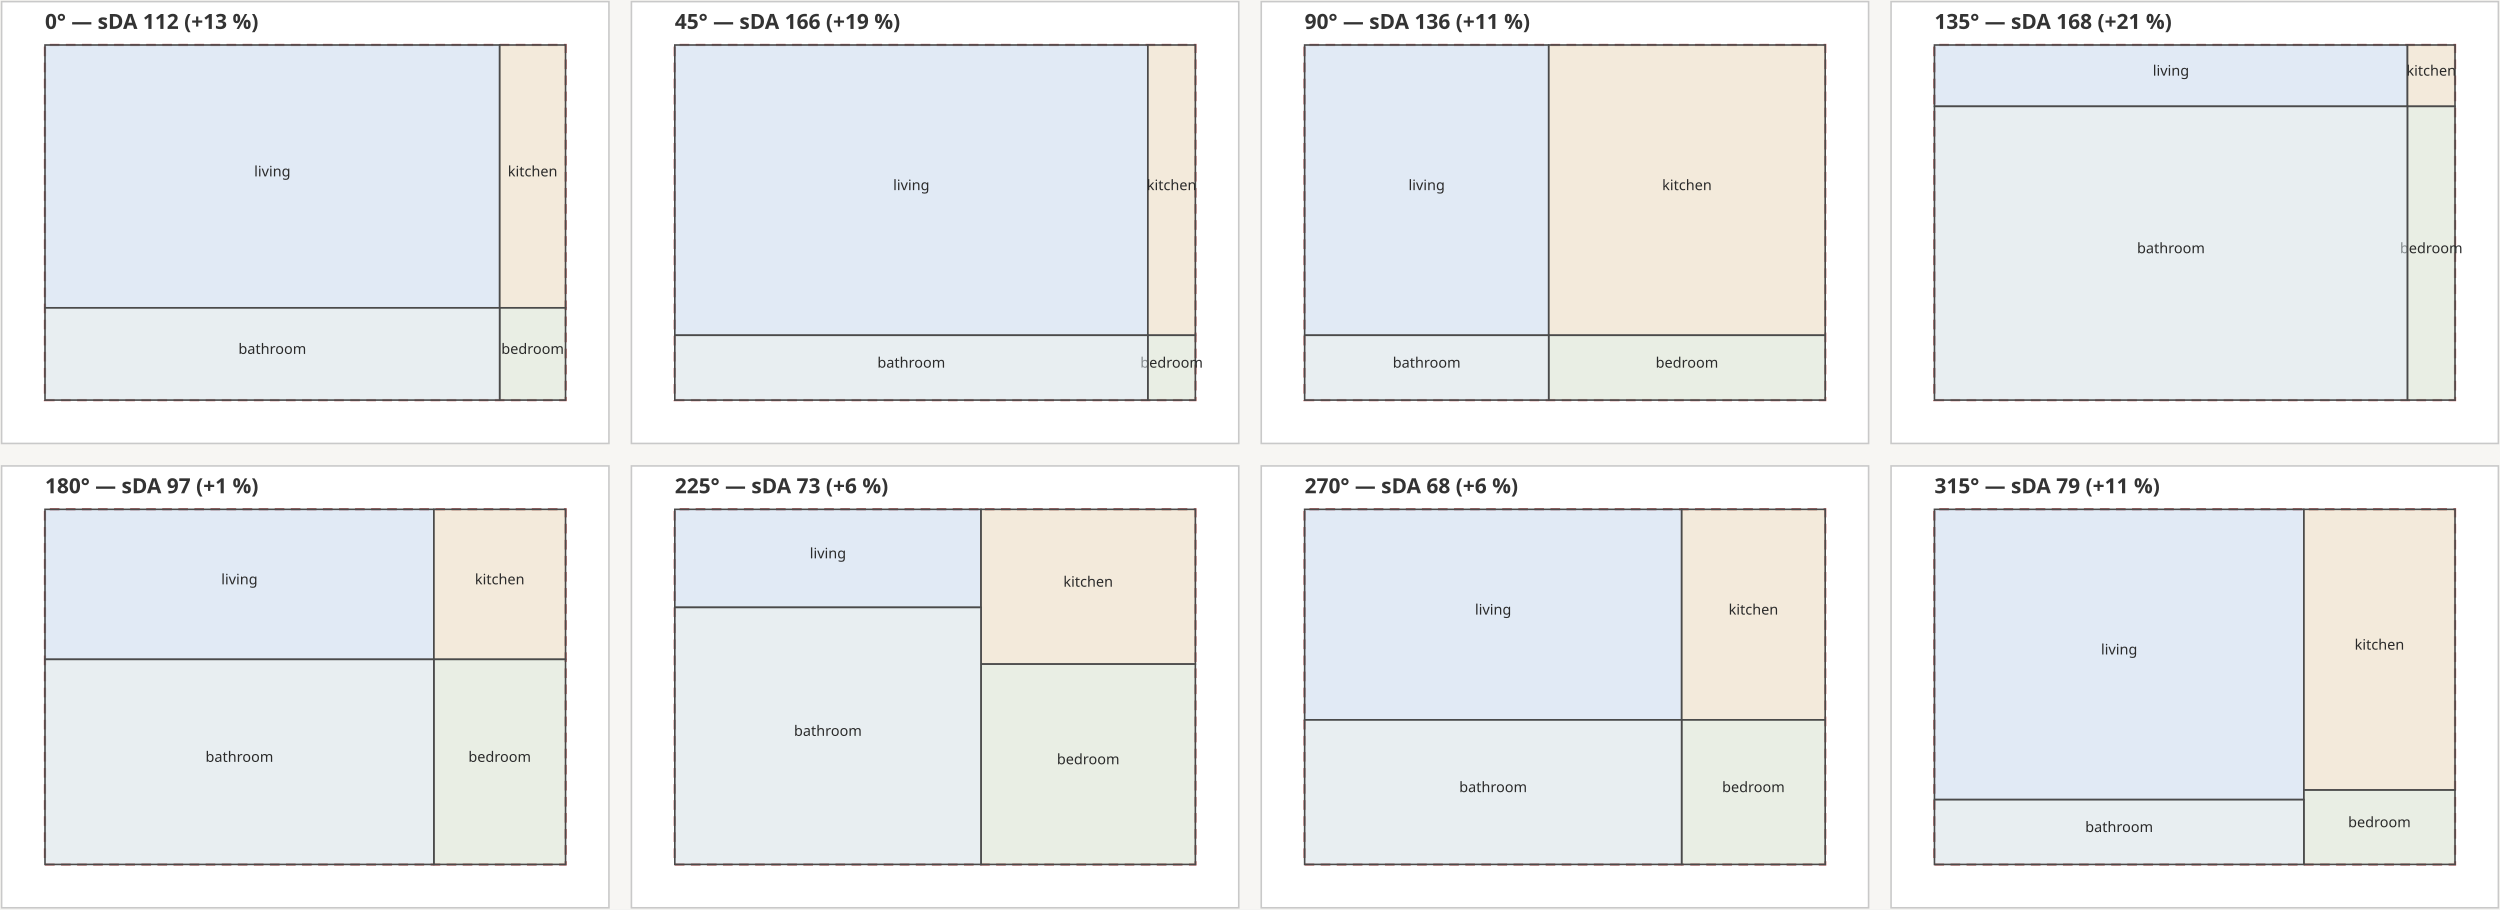
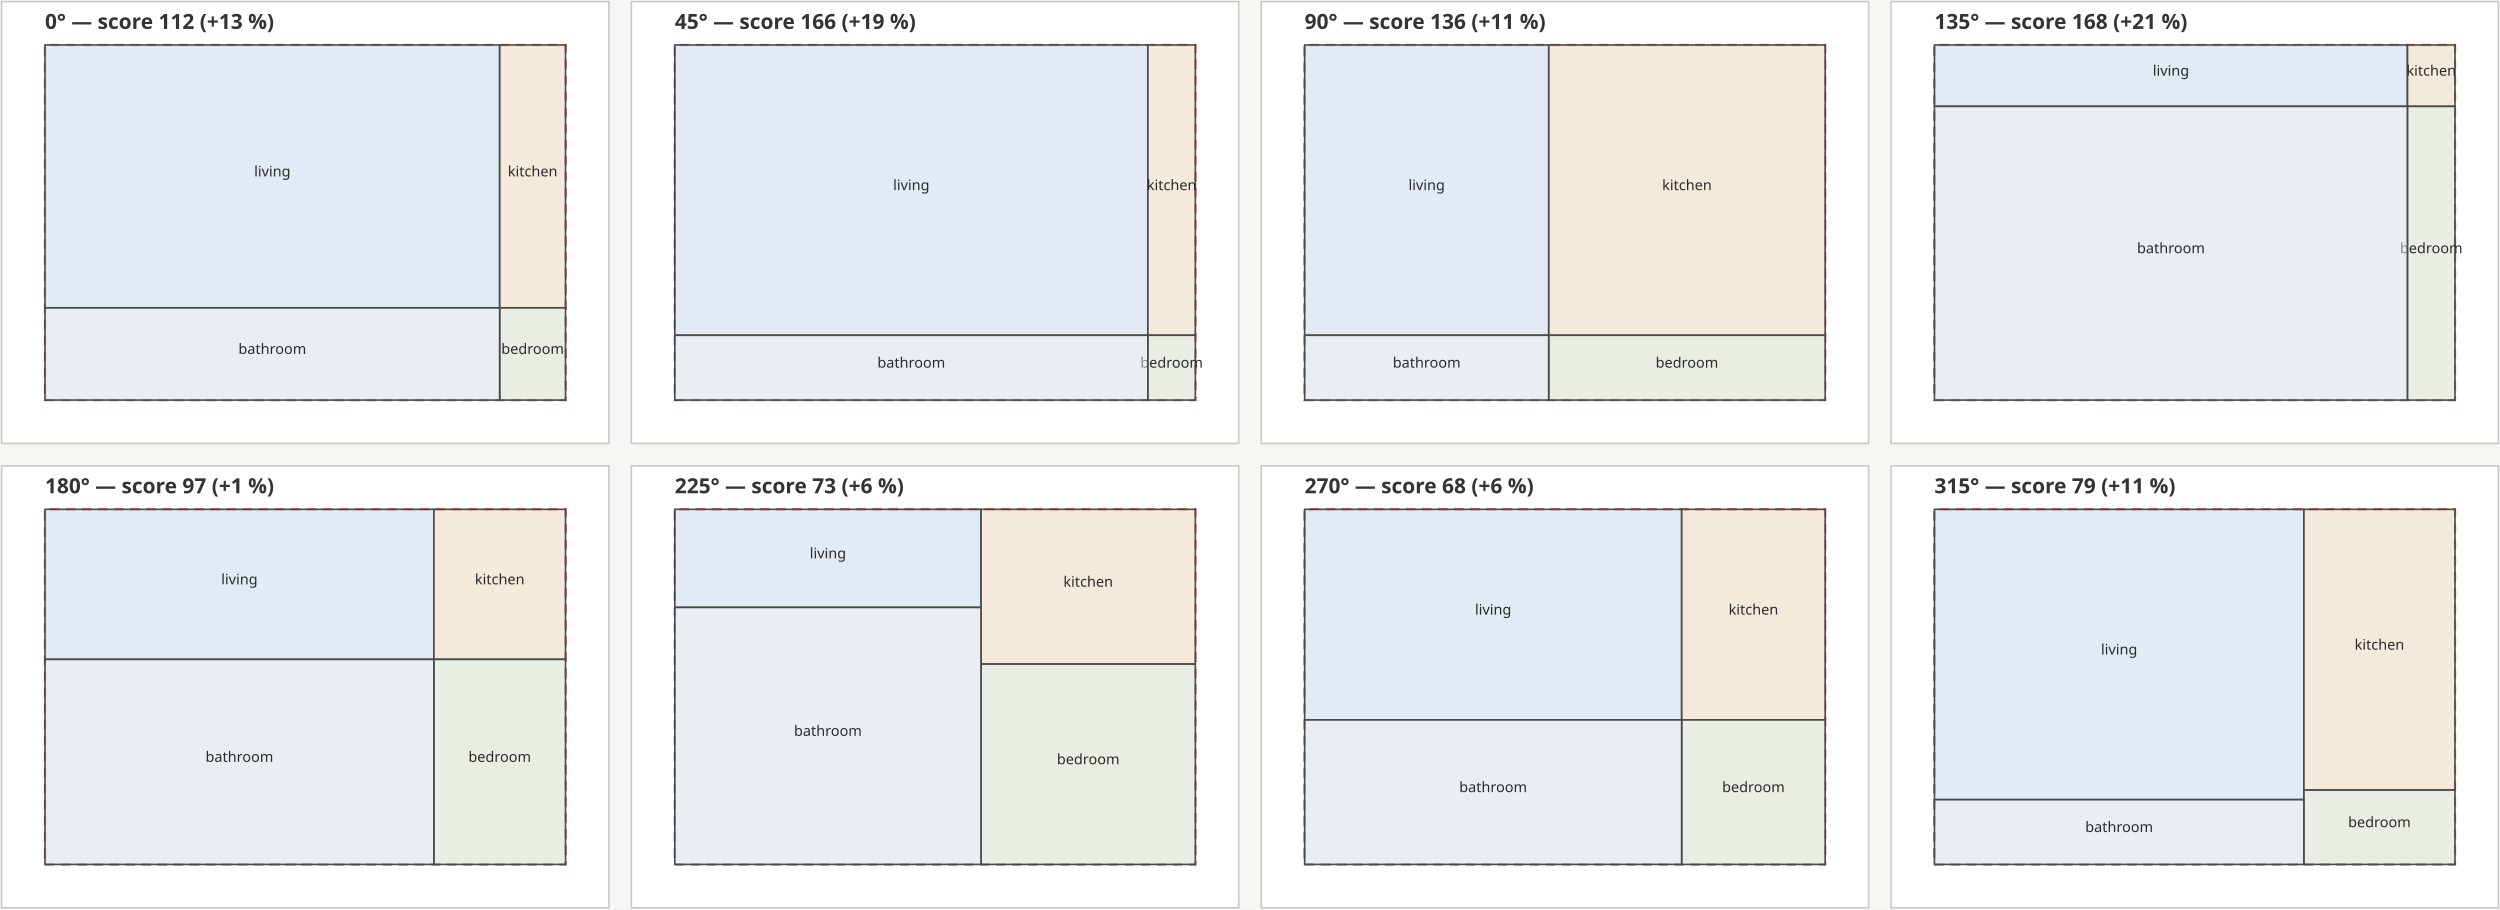
<svg xmlns="http://www.w3.org/2000/svg" width="1556" height="566" viewBox="0 0 1556 566">
  <rect width="1556" height="566" fill="#f7f6f3" />
  <rect x="1.0" y="1.0" width="378.0" height="275.0" fill="#ffffff" stroke="#c9c9c9" stroke-width="1" />
-   <text x="28.0" y="18.0" font-family="system-ui,sans-serif" font-size="13" font-weight="600" fill="#333">0° — sDA 112 (+13 %)</text>
+   <text x="28.0" y="18.0" font-family="system-ui,sans-serif" font-size="13" font-weight="600" fill="#333">0° — score 112 (+13 %)</text>
  <polygon points="28.00,249.01 352.00,249.01 352.00,28.00 28.00,28.00" fill="none" stroke="#b04a4a" stroke-width="1.4" stroke-dasharray="6 4" />
  <rect x="28.00" y="28.00" width="282.99" height="163.57" fill="#c8d9ec" fill-opacity="0.55" stroke="#4a4a4a" stroke-width="1" />
  <text x="169.50" y="109.78" text-anchor="middle" font-family="system-ui,sans-serif" font-size="9" fill="#2a2a2a">living</text>
  <rect x="310.99" y="28.00" width="41.01" height="163.57" fill="#e8d9bd" fill-opacity="0.55" stroke="#4a4a4a" stroke-width="1" />
  <text x="331.50" y="109.78" text-anchor="middle" font-family="system-ui,sans-serif" font-size="9" fill="#2a2a2a">kitchen</text>
  <rect x="310.99" y="191.57" width="41.01" height="57.44" fill="#d6e0cd" fill-opacity="0.55" stroke="#4a4a4a" stroke-width="1" />
  <text x="331.50" y="220.29" text-anchor="middle" font-family="system-ui,sans-serif" font-size="9" fill="#2a2a2a">bedroom</text>
  <rect x="28.00" y="191.57" width="282.99" height="57.44" fill="#d5dfe6" fill-opacity="0.55" stroke="#4a4a4a" stroke-width="1" />
  <text x="169.50" y="220.29" text-anchor="middle" font-family="system-ui,sans-serif" font-size="9" fill="#2a2a2a">bathroom</text>
  <rect x="393.0" y="1.0" width="378.0" height="275.0" fill="#ffffff" stroke="#c9c9c9" stroke-width="1" />
-   <text x="420.0" y="18.0" font-family="system-ui,sans-serif" font-size="13" font-weight="600" fill="#333">45° — sDA 166 (+19 %)</text>
+   <text x="420.0" y="18.0" font-family="system-ui,sans-serif" font-size="13" font-weight="600" fill="#333">45° — score 166 (+19 %)</text>
  <polygon points="420.00,249.01 744.00,249.01 744.00,28.00 420.00,28.00" fill="none" stroke="#b04a4a" stroke-width="1.4" stroke-dasharray="6 4" />
  <rect x="420.00" y="28.00" width="294.39" height="180.67" fill="#c8d9ec" fill-opacity="0.55" stroke="#4a4a4a" stroke-width="1" />
  <text x="567.20" y="118.34" text-anchor="middle" font-family="system-ui,sans-serif" font-size="9" fill="#2a2a2a">living</text>
  <rect x="714.39" y="28.00" width="29.61" height="180.67" fill="#e8d9bd" fill-opacity="0.55" stroke="#4a4a4a" stroke-width="1" />
  <text x="729.20" y="118.34" text-anchor="middle" font-family="system-ui,sans-serif" font-size="9" fill="#2a2a2a">kitchen</text>
  <rect x="714.39" y="208.67" width="29.61" height="40.34" fill="#d6e0cd" fill-opacity="0.55" stroke="#4a4a4a" stroke-width="1" />
  <text x="729.20" y="228.84" text-anchor="middle" font-family="system-ui,sans-serif" font-size="9" fill="#2a2a2a">bedroom</text>
  <rect x="420.00" y="208.67" width="294.39" height="40.34" fill="#d5dfe6" fill-opacity="0.55" stroke="#4a4a4a" stroke-width="1" />
  <text x="567.20" y="228.84" text-anchor="middle" font-family="system-ui,sans-serif" font-size="9" fill="#2a2a2a">bathroom</text>
  <rect x="785.0" y="1.0" width="378.0" height="275.0" fill="#ffffff" stroke="#c9c9c9" stroke-width="1" />
-   <text x="812.0" y="18.0" font-family="system-ui,sans-serif" font-size="13" font-weight="600" fill="#333">90° — sDA 136 (+11 %)</text>
+   <text x="812.0" y="18.0" font-family="system-ui,sans-serif" font-size="13" font-weight="600" fill="#333">90° — score 136 (+11 %)</text>
  <polygon points="812.00,249.01 1136.00,249.01 1136.00,28.00 812.00,28.00" fill="none" stroke="#b04a4a" stroke-width="1.4" stroke-dasharray="6 4" />
  <rect x="812.00" y="28.00" width="151.91" height="180.67" fill="#c8d9ec" fill-opacity="0.55" stroke="#4a4a4a" stroke-width="1" />
  <text x="887.96" y="118.34" text-anchor="middle" font-family="system-ui,sans-serif" font-size="9" fill="#2a2a2a">living</text>
  <rect x="963.91" y="28.00" width="172.09" height="180.67" fill="#e8d9bd" fill-opacity="0.55" stroke="#4a4a4a" stroke-width="1" />
  <text x="1049.96" y="118.34" text-anchor="middle" font-family="system-ui,sans-serif" font-size="9" fill="#2a2a2a">kitchen</text>
  <rect x="963.91" y="208.67" width="172.09" height="40.34" fill="#d6e0cd" fill-opacity="0.55" stroke="#4a4a4a" stroke-width="1" />
  <text x="1049.96" y="228.84" text-anchor="middle" font-family="system-ui,sans-serif" font-size="9" fill="#2a2a2a">bedroom</text>
  <rect x="812.00" y="208.67" width="151.91" height="40.34" fill="#d5dfe6" fill-opacity="0.55" stroke="#4a4a4a" stroke-width="1" />
  <text x="887.96" y="228.84" text-anchor="middle" font-family="system-ui,sans-serif" font-size="9" fill="#2a2a2a">bathroom</text>
  <rect x="1177.0" y="1.0" width="378.0" height="275.0" fill="#ffffff" stroke="#c9c9c9" stroke-width="1" />
-   <text x="1204.0" y="18.0" font-family="system-ui,sans-serif" font-size="13" font-weight="600" fill="#333">135° — sDA 168 (+21 %)</text>
+   <text x="1204.0" y="18.0" font-family="system-ui,sans-serif" font-size="13" font-weight="600" fill="#333">135° — score 168 (+21 %)</text>
  <polygon points="1204.00,249.01 1528.00,249.01 1528.00,28.00 1204.00,28.00" fill="none" stroke="#b04a4a" stroke-width="1.4" stroke-dasharray="6 4" />
  <rect x="1204.00" y="28.00" width="294.39" height="38.19" fill="#c8d9ec" fill-opacity="0.55" stroke="#4a4a4a" stroke-width="1" />
  <text x="1351.20" y="47.10" text-anchor="middle" font-family="system-ui,sans-serif" font-size="9" fill="#2a2a2a">living</text>
  <rect x="1498.39" y="28.00" width="29.61" height="38.19" fill="#e8d9bd" fill-opacity="0.55" stroke="#4a4a4a" stroke-width="1" />
  <text x="1513.20" y="47.10" text-anchor="middle" font-family="system-ui,sans-serif" font-size="9" fill="#2a2a2a">kitchen</text>
  <rect x="1498.39" y="66.19" width="29.61" height="182.82" fill="#d6e0cd" fill-opacity="0.55" stroke="#4a4a4a" stroke-width="1" />
  <text x="1513.20" y="157.60" text-anchor="middle" font-family="system-ui,sans-serif" font-size="9" fill="#2a2a2a">bedroom</text>
  <rect x="1204.00" y="66.19" width="294.39" height="182.82" fill="#d5dfe6" fill-opacity="0.55" stroke="#4a4a4a" stroke-width="1" />
  <text x="1351.20" y="157.60" text-anchor="middle" font-family="system-ui,sans-serif" font-size="9" fill="#2a2a2a">bathroom</text>
  <rect x="1.0" y="290.0" width="378.0" height="275.0" fill="#ffffff" stroke="#c9c9c9" stroke-width="1" />
-   <text x="28.0" y="307.0" font-family="system-ui,sans-serif" font-size="13" font-weight="600" fill="#333">180° — sDA 97 (+1 %)</text>
+   <text x="28.0" y="307.0" font-family="system-ui,sans-serif" font-size="13" font-weight="600" fill="#333">180° — score 97 (+1 %)</text>
  <polygon points="28.00,538.01 352.00,538.01 352.00,317.01 28.00,317.01" fill="none" stroke="#b04a4a" stroke-width="1.4" stroke-dasharray="6 4" />
  <rect x="28.00" y="317.01" width="242.01" height="93.37" fill="#c8d9ec" fill-opacity="0.55" stroke="#4a4a4a" stroke-width="1" />
  <text x="149.01" y="363.69" text-anchor="middle" font-family="system-ui,sans-serif" font-size="9" fill="#2a2a2a">living</text>
  <rect x="270.01" y="317.01" width="81.99" height="93.37" fill="#e8d9bd" fill-opacity="0.55" stroke="#4a4a4a" stroke-width="1" />
  <text x="311.01" y="363.69" text-anchor="middle" font-family="system-ui,sans-serif" font-size="9" fill="#2a2a2a">kitchen</text>
  <rect x="270.01" y="410.38" width="81.99" height="127.64" fill="#d6e0cd" fill-opacity="0.55" stroke="#4a4a4a" stroke-width="1" />
  <text x="311.01" y="474.19" text-anchor="middle" font-family="system-ui,sans-serif" font-size="9" fill="#2a2a2a">bedroom</text>
  <rect x="28.00" y="410.38" width="242.01" height="127.64" fill="#d5dfe6" fill-opacity="0.55" stroke="#4a4a4a" stroke-width="1" />
  <text x="149.01" y="474.19" text-anchor="middle" font-family="system-ui,sans-serif" font-size="9" fill="#2a2a2a">bathroom</text>
  <rect x="393.0" y="290.0" width="378.0" height="275.0" fill="#ffffff" stroke="#c9c9c9" stroke-width="1" />
-   <text x="420.0" y="307.0" font-family="system-ui,sans-serif" font-size="13" font-weight="600" fill="#333">225° — sDA 73 (+6 %)</text>
+   <text x="420.0" y="307.0" font-family="system-ui,sans-serif" font-size="13" font-weight="600" fill="#333">225° — score 73 (+6 %)</text>
  <polygon points="420.00,538.01 744.00,538.01 744.00,317.01 420.00,317.01" fill="none" stroke="#b04a4a" stroke-width="1.4" stroke-dasharray="6 4" />
  <rect x="420.00" y="317.01" width="190.58" height="61.03" fill="#c8d9ec" fill-opacity="0.55" stroke="#4a4a4a" stroke-width="1" />
  <text x="515.29" y="347.52" text-anchor="middle" font-family="system-ui,sans-serif" font-size="9" fill="#2a2a2a">living</text>
  <rect x="610.58" y="317.01" width="133.42" height="96.33" fill="#e8d9bd" fill-opacity="0.55" stroke="#4a4a4a" stroke-width="1" />
  <text x="677.29" y="365.17" text-anchor="middle" font-family="system-ui,sans-serif" font-size="9" fill="#2a2a2a">kitchen</text>
  <rect x="610.58" y="413.34" width="133.42" height="124.68" fill="#d6e0cd" fill-opacity="0.55" stroke="#4a4a4a" stroke-width="1" />
  <text x="677.29" y="475.67" text-anchor="middle" font-family="system-ui,sans-serif" font-size="9" fill="#2a2a2a">bedroom</text>
  <rect x="420.00" y="378.03" width="190.58" height="159.98" fill="#d5dfe6" fill-opacity="0.55" stroke="#4a4a4a" stroke-width="1" />
  <text x="515.29" y="458.02" text-anchor="middle" font-family="system-ui,sans-serif" font-size="9" fill="#2a2a2a">bathroom</text>
  <rect x="785.0" y="290.0" width="378.0" height="275.0" fill="#ffffff" stroke="#c9c9c9" stroke-width="1" />
-   <text x="812.0" y="307.0" font-family="system-ui,sans-serif" font-size="13" font-weight="600" fill="#333">270° — sDA 68 (+6 %)</text>
+   <text x="812.0" y="307.0" font-family="system-ui,sans-serif" font-size="13" font-weight="600" fill="#333">270° — score 68 (+6 %)</text>
  <polygon points="812.00,538.01 1136.00,538.01 1136.00,317.01 812.00,317.01" fill="none" stroke="#b04a4a" stroke-width="1.4" stroke-dasharray="6 4" />
  <rect x="812.00" y="317.01" width="234.66" height="131.02" fill="#c8d9ec" fill-opacity="0.55" stroke="#4a4a4a" stroke-width="1" />
  <text x="929.33" y="382.52" text-anchor="middle" font-family="system-ui,sans-serif" font-size="9" fill="#2a2a2a">living</text>
  <rect x="1046.66" y="317.01" width="89.34" height="131.02" fill="#e8d9bd" fill-opacity="0.55" stroke="#4a4a4a" stroke-width="1" />
  <text x="1091.33" y="382.52" text-anchor="middle" font-family="system-ui,sans-serif" font-size="9" fill="#2a2a2a">kitchen</text>
  <rect x="1046.66" y="448.03" width="89.34" height="89.98" fill="#d6e0cd" fill-opacity="0.55" stroke="#4a4a4a" stroke-width="1" />
  <text x="1091.33" y="493.02" text-anchor="middle" font-family="system-ui,sans-serif" font-size="9" fill="#2a2a2a">bedroom</text>
  <rect x="812.00" y="448.03" width="234.66" height="89.98" fill="#d5dfe6" fill-opacity="0.55" stroke="#4a4a4a" stroke-width="1" />
  <text x="929.33" y="493.02" text-anchor="middle" font-family="system-ui,sans-serif" font-size="9" fill="#2a2a2a">bathroom</text>
  <rect x="1177.0" y="290.0" width="378.0" height="275.0" fill="#ffffff" stroke="#c9c9c9" stroke-width="1" />
-   <text x="1204.0" y="307.0" font-family="system-ui,sans-serif" font-size="13" font-weight="600" fill="#333">315° — sDA 79 (+11 %)</text>
+   <text x="1204.0" y="307.0" font-family="system-ui,sans-serif" font-size="13" font-weight="600" fill="#333">315° — score 79 (+11 %)</text>
  <polygon points="1204.00,538.01 1528.00,538.01 1528.00,317.01 1204.00,317.01" fill="none" stroke="#b04a4a" stroke-width="1.4" stroke-dasharray="6 4" />
  <rect x="1204.00" y="317.01" width="229.91" height="180.67" fill="#c8d9ec" fill-opacity="0.55" stroke="#4a4a4a" stroke-width="1" />
  <text x="1318.96" y="407.34" text-anchor="middle" font-family="system-ui,sans-serif" font-size="9" fill="#2a2a2a">living</text>
  <rect x="1433.91" y="317.01" width="94.09" height="174.69" fill="#e8d9bd" fill-opacity="0.55" stroke="#4a4a4a" stroke-width="1" />
  <text x="1480.96" y="404.35" text-anchor="middle" font-family="system-ui,sans-serif" font-size="9" fill="#2a2a2a">kitchen</text>
  <rect x="1433.91" y="491.70" width="94.09" height="46.31" fill="#d6e0cd" fill-opacity="0.55" stroke="#4a4a4a" stroke-width="1" />
  <text x="1480.96" y="514.86" text-anchor="middle" font-family="system-ui,sans-serif" font-size="9" fill="#2a2a2a">bedroom</text>
  <rect x="1204.00" y="497.68" width="229.91" height="40.34" fill="#d5dfe6" fill-opacity="0.55" stroke="#4a4a4a" stroke-width="1" />
  <text x="1318.96" y="517.85" text-anchor="middle" font-family="system-ui,sans-serif" font-size="9" fill="#2a2a2a">bathroom</text>
</svg>
